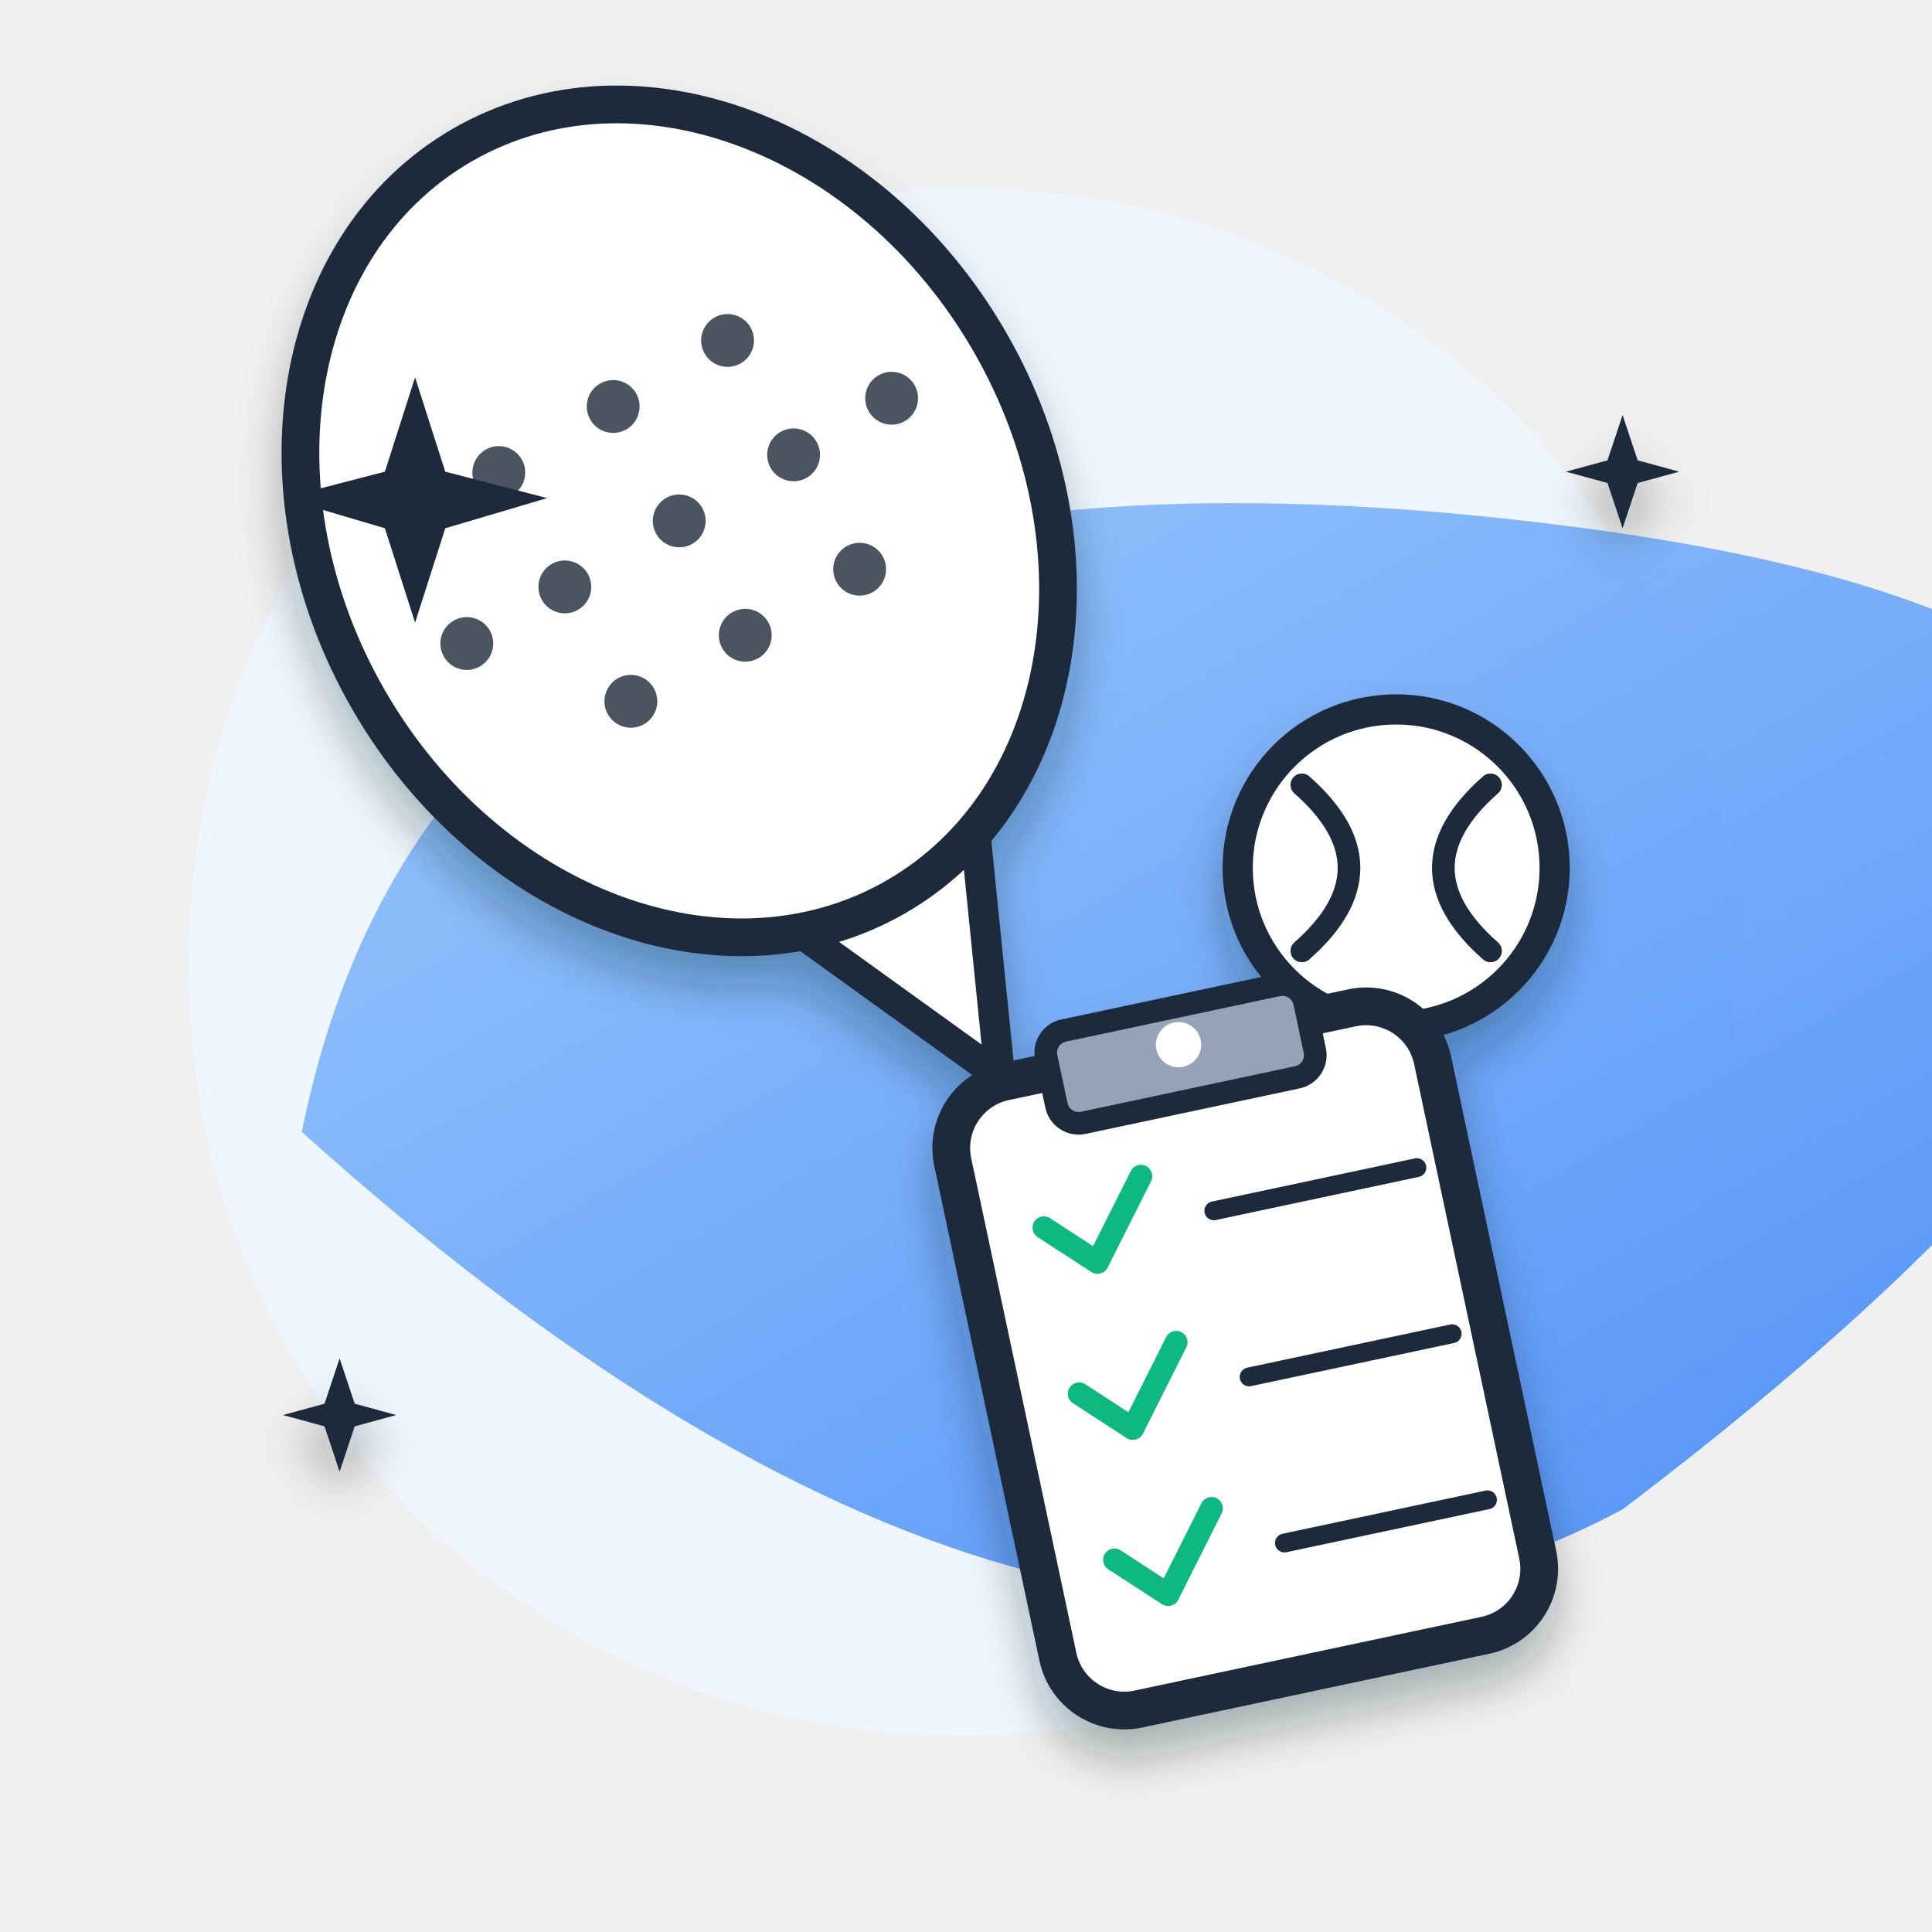
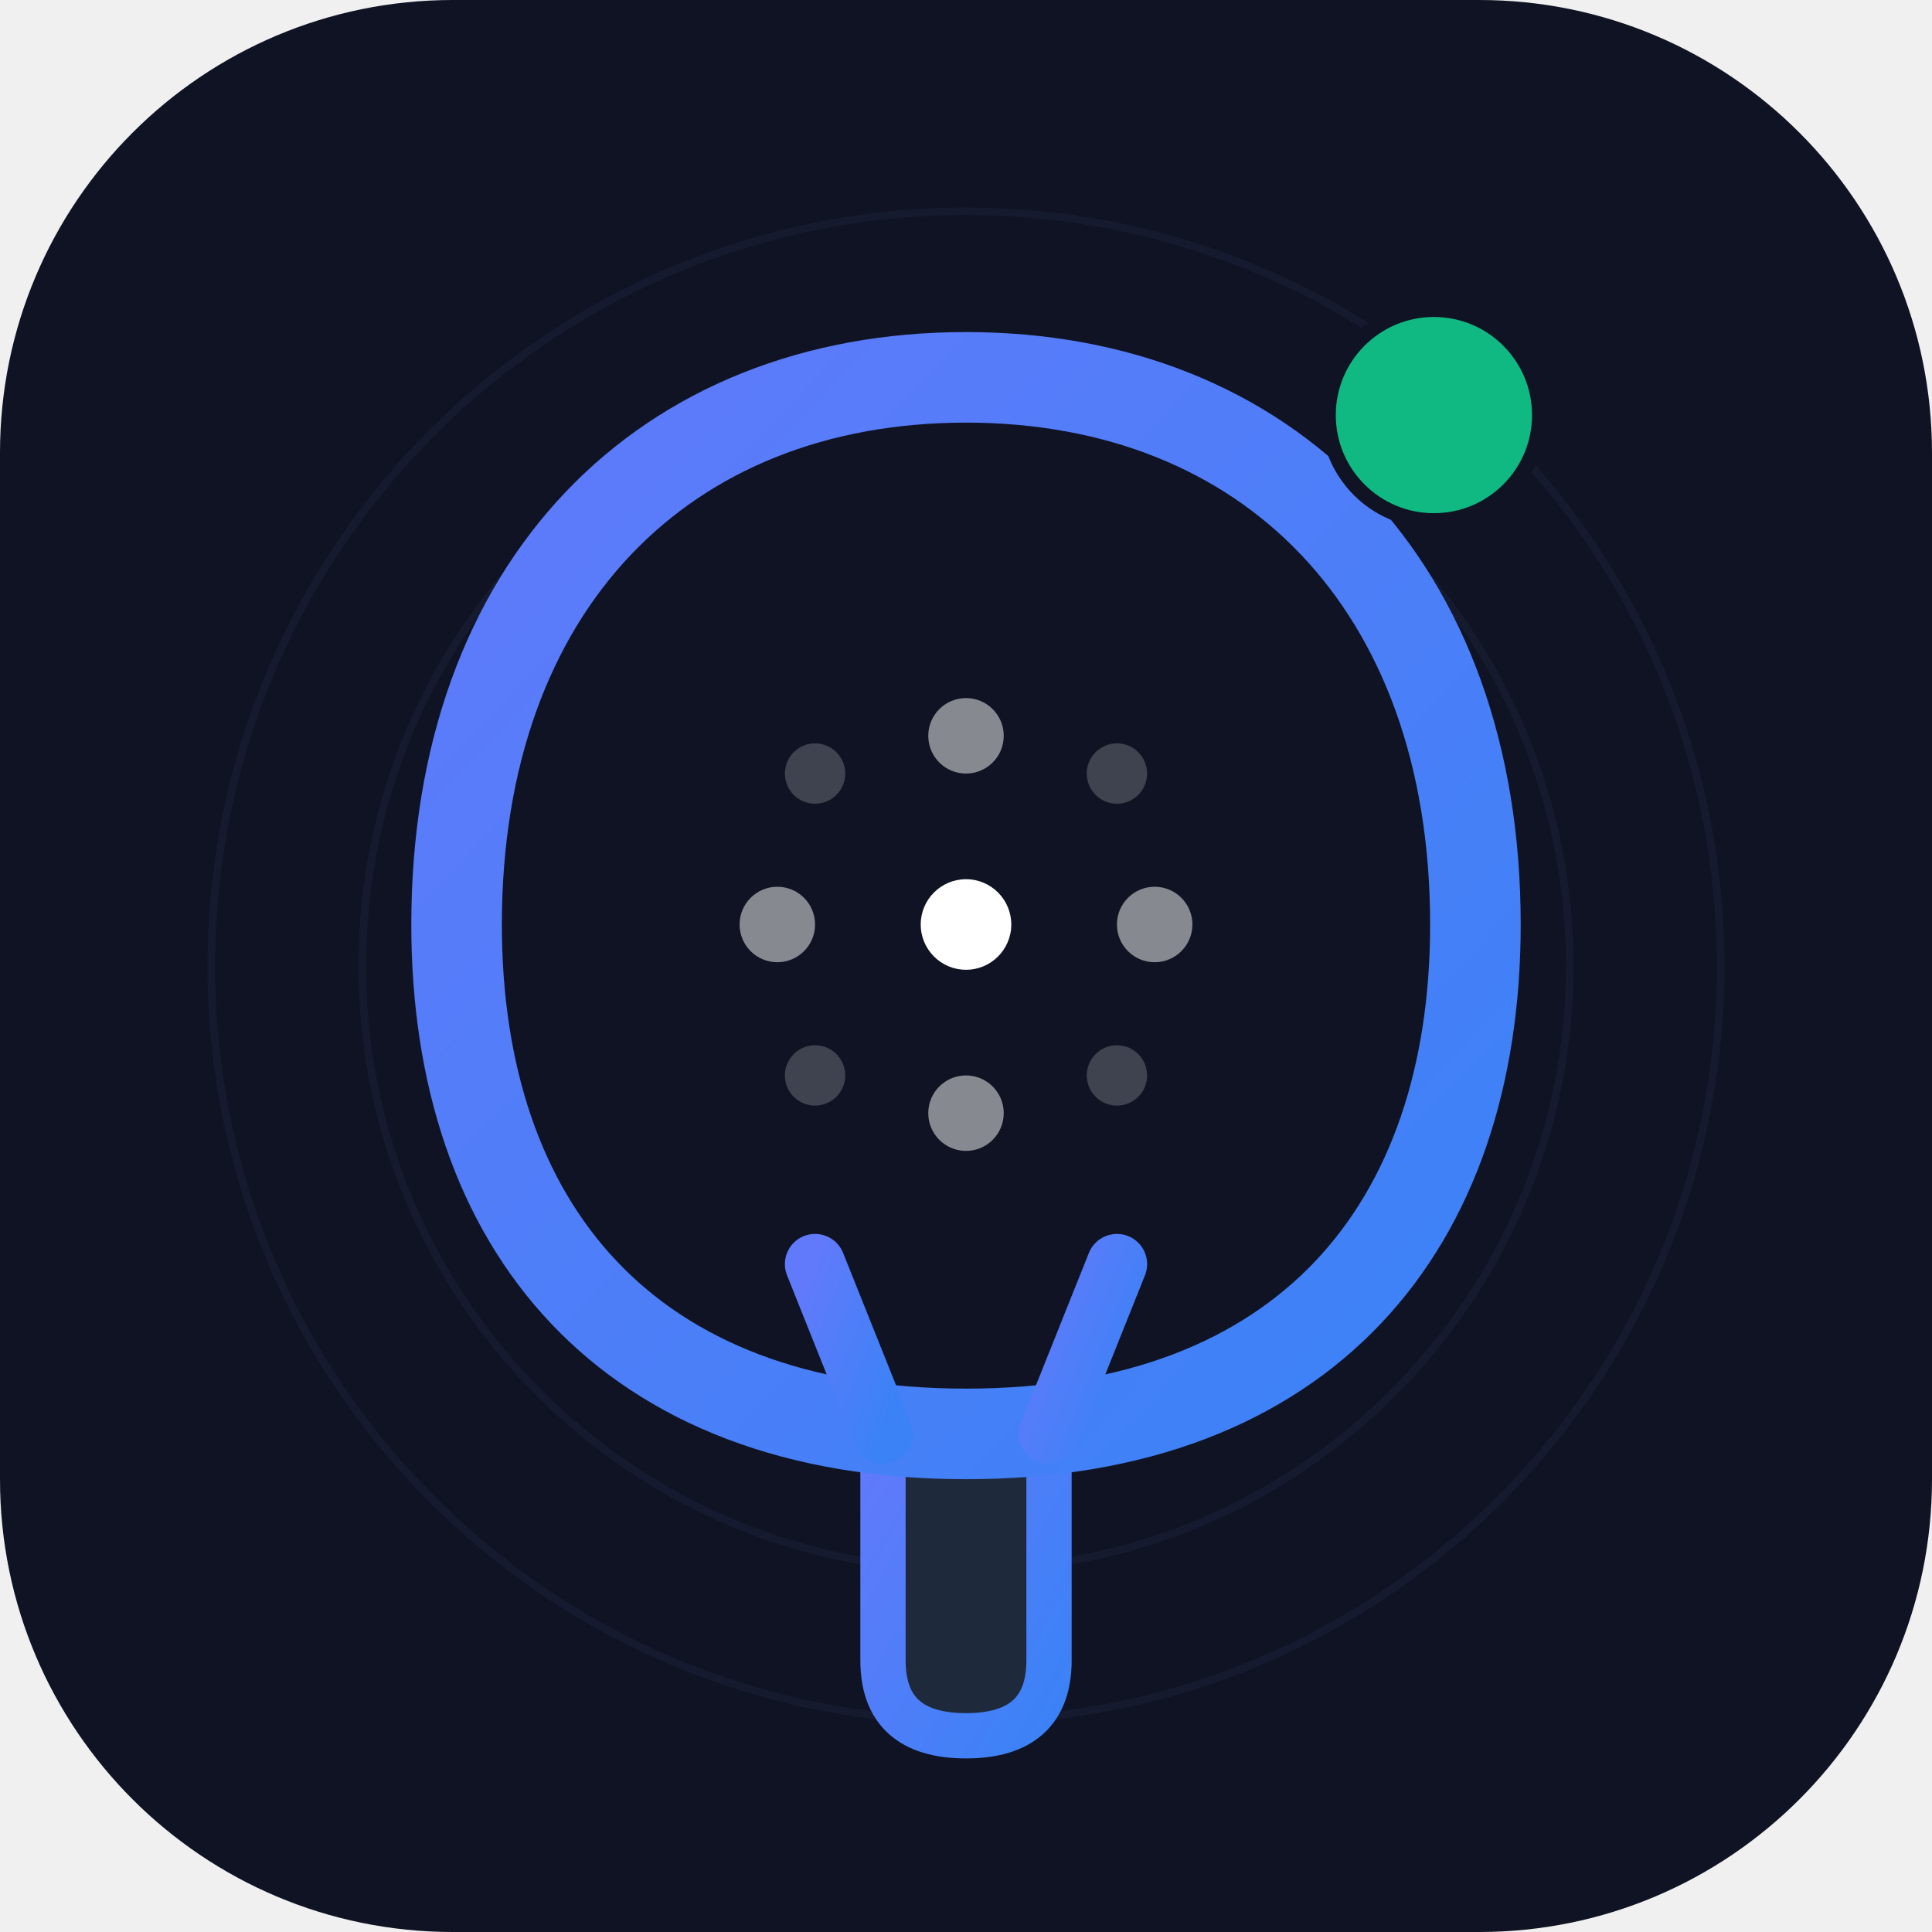
<svg xmlns="http://www.w3.org/2000/svg" viewBox="0 0 512 512">
  <defs>
-     <linearGradient id="splashGrad" x1="0%" y1="0%" x2="100%" y2="100%">
-       <stop offset="0%" stop-color="#93C5FD" />
-       <stop offset="100%" stop-color="#3B82F6" />
+     <linearGradient id="primaryGrad" x1="0%" y1="0%" x2="100%" y2="100%">
+       <stop offset="0%" stop-color="#607AFB" />
+       <stop offset="100%" stop-color="#3b82f6" />
    </linearGradient>
-     <filter id="stickerShadow" x="-20%" y="-20%" width="140%" height="140%">
-       <feDropShadow dx="0" dy="8" stdDeviation="6" flood-color="#0f172a" flood-opacity="0.3" />
-     </filter>
  </defs>
-   <path d="M256 50 C 140 50 50 140 50 256 C 50 370 140 460 256 460 C 370 460 460 370 460 256 C 460 140 370 50 256 50 Z" fill="#eff6ff" />
-   <path d="M80 300 Q 120 100 420 140 T 430 400 Q 280 480 80 300 Z" fill="url(#splashGrad)" opacity="0.9" />
-   <g filter="url(#stickerShadow)">
-     <g transform="translate(210, 190) rotate(-30)">
-       <rect x="-22" y="110" width="44" height="110" rx="10" fill="#1E293B" />
-       <path d="M-22 130 H22 M-22 150 H22 M-22 170 H22 M-22 190 H22" stroke="#334155" stroke-width="4" />
-       <path d="M0 110 L-45 10 L45 10 L0 110 Z" fill="#FFF" stroke="#1E293B" stroke-width="8" stroke-linejoin="round" />
-       <ellipse cx="0" cy="-60" rx="95" ry="115" fill="#FFF" stroke="#1E293B" stroke-width="10" />
-       <g fill="#1E293B" opacity="0.8">
-         <circle cx="0" cy="-60" r="7" />
-         <circle cx="35" cy="-60" r="7" />
-         <circle cx="-35" cy="-60" r="7" />
-         <circle cx="0" cy="-25" r="7" />
-         <circle cx="0" cy="-95" r="7" />
-         <circle cx="35" cy="-25" r="7" />
-         <circle cx="-35" cy="-25" r="7" />
-         <circle cx="35" cy="-95" r="7" />
-         <circle cx="-35" cy="-95" r="7" />
-         <circle cx="65" cy="-60" r="7" />
-         <circle cx="-65" cy="-60" r="7" />
-       </g>
-     </g>
-     <g transform="translate(370, 230)">
-       <circle r="42" fill="#FFF" stroke="#1E293B" stroke-width="8" />
-       <path d="M-25 -22 Q 0 0 -25 22 M 25 -22 Q 0 0 25 22" fill="none" stroke="#1E293B" stroke-width="6" stroke-linecap="round" />
-     </g>
-     <g transform="translate(330, 360) rotate(-12)">
-       <rect x="-65" y="-85" width="130" height="170" rx="18" fill="#FFF" stroke="#1E293B" stroke-width="10" />
-       <rect x="-35" y="-95" width="70" height="25" rx="6" fill="#94A3B8" stroke="#1E293B" stroke-width="6" />
-       <circle cx="0" cy="-85" r="6" fill="#FFF" />
-       <g transform="translate(-45, -45)">
-         <path d="M0 0 L12 12 L28 -8" fill="none" stroke="#10B981" stroke-width="6" stroke-linecap="round" stroke-linejoin="round" />
-         <line x1="45" y1="5" x2="100" y2="5" stroke="#1E293B" stroke-width="5" stroke-linecap="round" />
-         <path d="M0 45 L12 57 L28 37" fill="none" stroke="#10B981" stroke-width="6" stroke-linecap="round" stroke-linejoin="round" />
-         <line x1="45" y1="50" x2="100" y2="50" stroke="#1E293B" stroke-width="5" stroke-linecap="round" />
-         <path d="M0 90 L12 102 L28 82" fill="none" stroke="#10B981" stroke-width="6" stroke-linecap="round" stroke-linejoin="round" />
-         <line x1="45" y1="95" x2="100" y2="95" stroke="#1E293B" stroke-width="5" stroke-linecap="round" />
-       </g>
-     </g>
-     <g fill="#1E293B">
-       <path d="M110 100 L118 125 L145 132 L118 140 L110 165 L102 140 L75 132 L102 125 Z" />
-       <path d="M430 110 L434 122 L445 125 L434 128 L430 140 L426 128 L415 125 L426 122 Z" />
-       <path d="M90 360 L94 372 L105 375 L94 378 L90 390 L86 378 L75 375 L86 372 Z" />
+   <rect width="512" height="512" rx="120" fill="#0f1323" />
+   <circle cx="256" cy="256" r="200" fill="none" stroke="#1c223a" stroke-width="2" opacity="0.5" />
+   <circle cx="256" cy="256" r="160" fill="none" stroke="#1c223a" stroke-width="2" opacity="0.5" />
+   <g transform="translate(256, 245)">
+     <path d="M-22 135 L-22 195 Q-22 215 0 215 Q 22 215 22 195 L 22 135" fill="#1e293b" stroke="url(#primaryGrad)" stroke-width="12" />
+     <line x1="-22" y1="155" x2="22" y2="155" stroke="url(#primaryGrad)" stroke-width="6" />
+     <line x1="-22" y1="175" x2="22" y2="175" stroke="url(#primaryGrad)" stroke-width="6" />
+     <path d="M0 135 C -90 135 -135 80 -135 0 C -135 -90 -80 -145 0 -145 C 80 -145 135 -90 135 0 C 135 80 90 135 0 135 Z" fill="none" stroke="url(#primaryGrad)" stroke-width="24" />
+     <path d="M-22 135 L-40 90" fill="none" stroke="url(#primaryGrad)" stroke-width="16" stroke-linecap="round" />
+     <path d="M22 135 L40 90" fill="none" stroke="url(#primaryGrad)" stroke-width="16" stroke-linecap="round" />
+     <g fill="#fff">
+       <circle cx="0" cy="0" r="12" />
+       <circle cx="50" cy="0" r="10" opacity="0.5" />
+       <circle cx="-50" cy="0" r="10" opacity="0.5" />
+       <circle cx="0" cy="50" r="10" opacity="0.5" />
+       <circle cx="0" cy="-50" r="10" opacity="0.5" />
+       <circle cx="40" cy="40" r="8" opacity="0.2" />
+       <circle cx="-40" cy="-40" r="8" opacity="0.2" />
+       <circle cx="40" cy="-40" r="8" opacity="0.2" />
+       <circle cx="-40" cy="40" r="8" opacity="0.2" />
    </g>
  </g>
+   <circle cx="380" cy="110" r="28" fill="#10B981" stroke="#0f1323" stroke-width="4" />
</svg>
